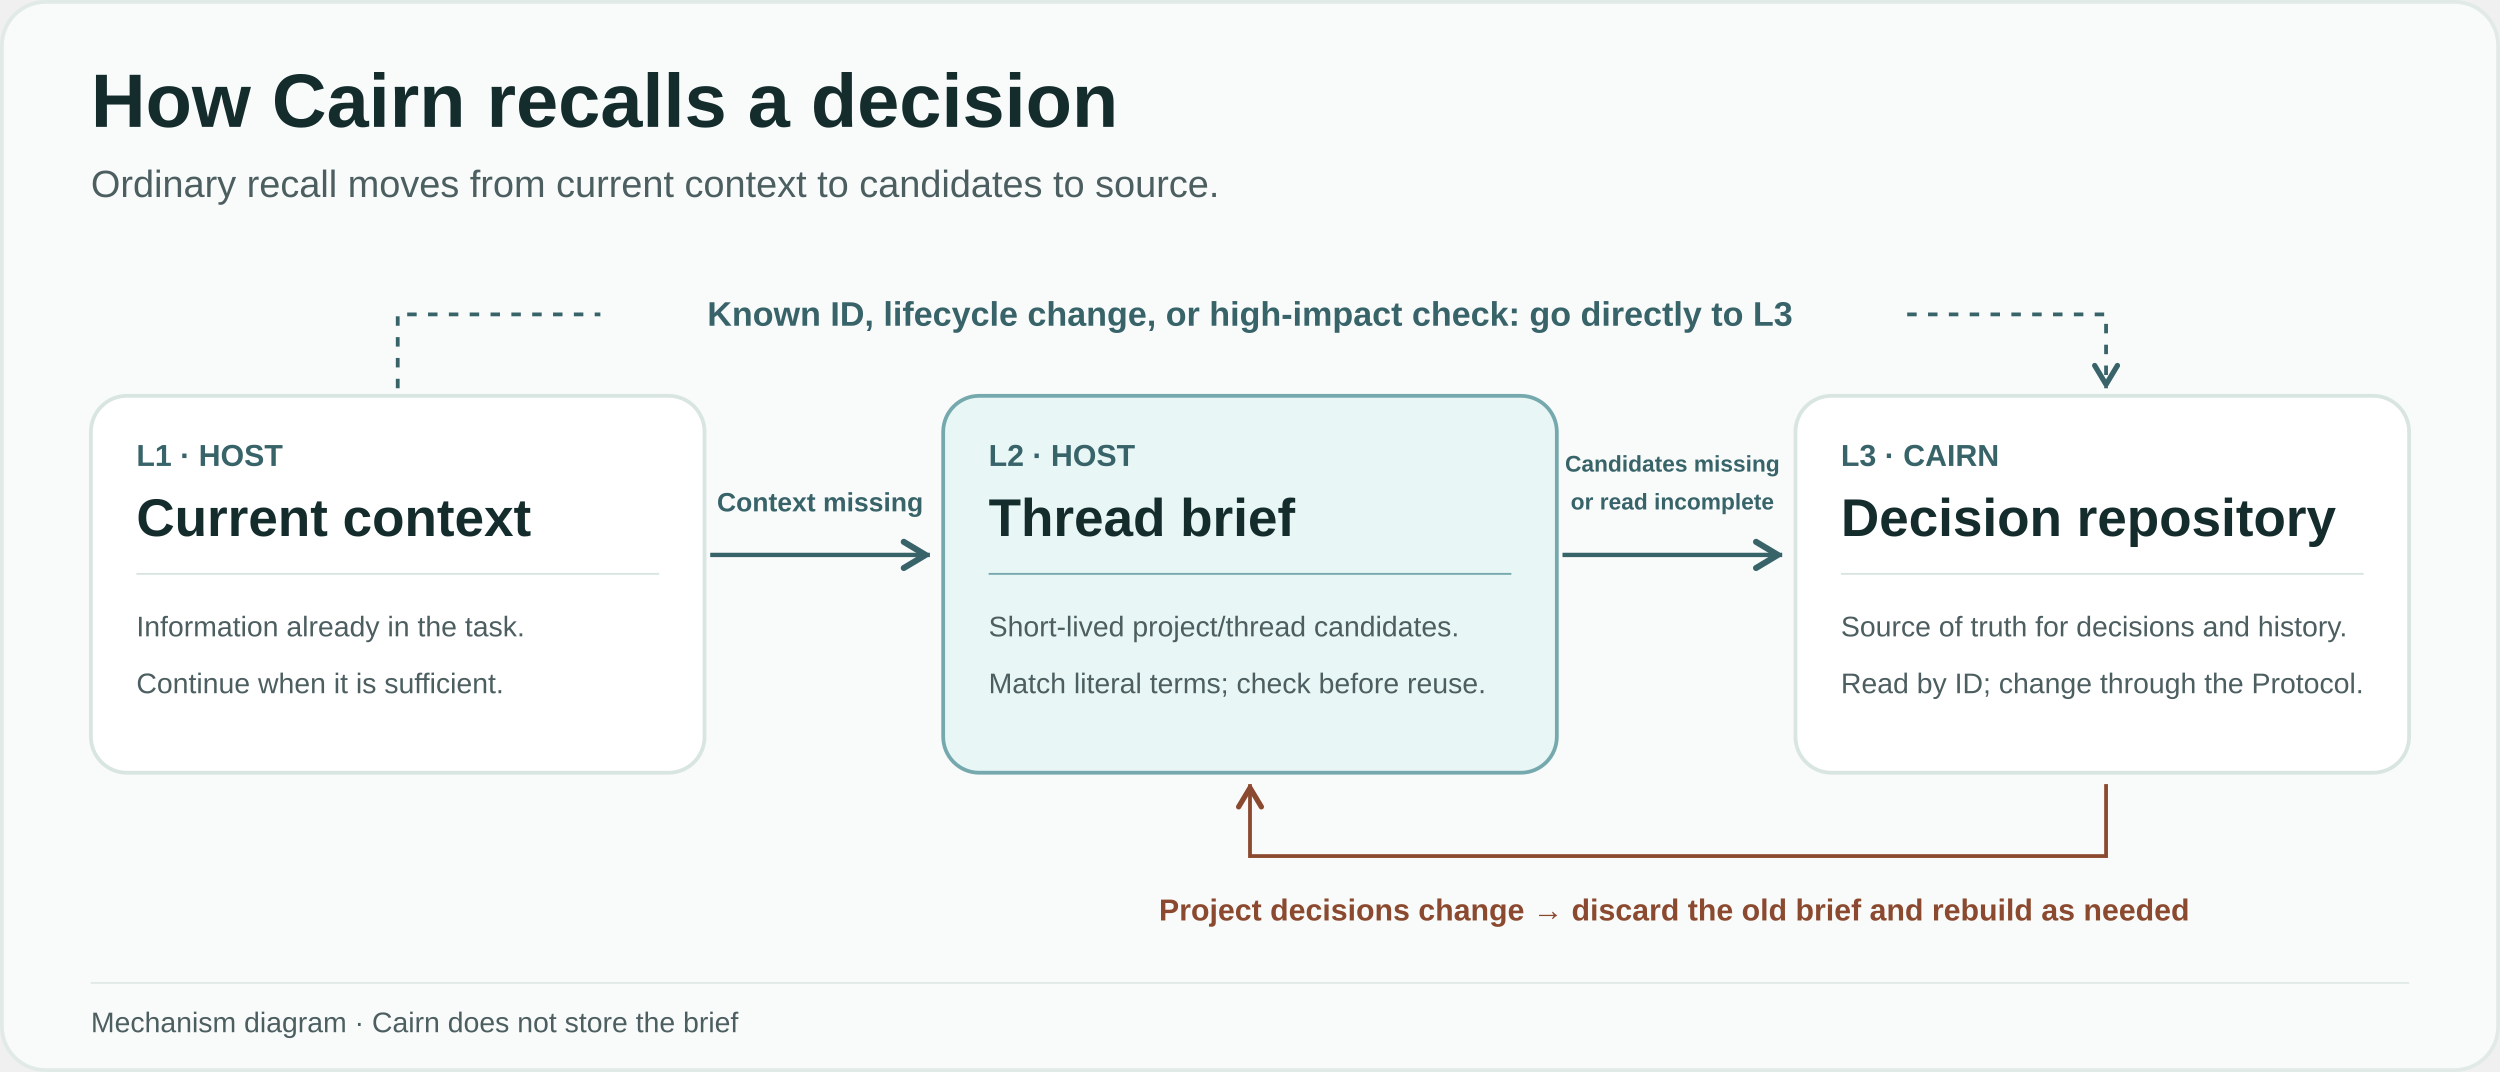
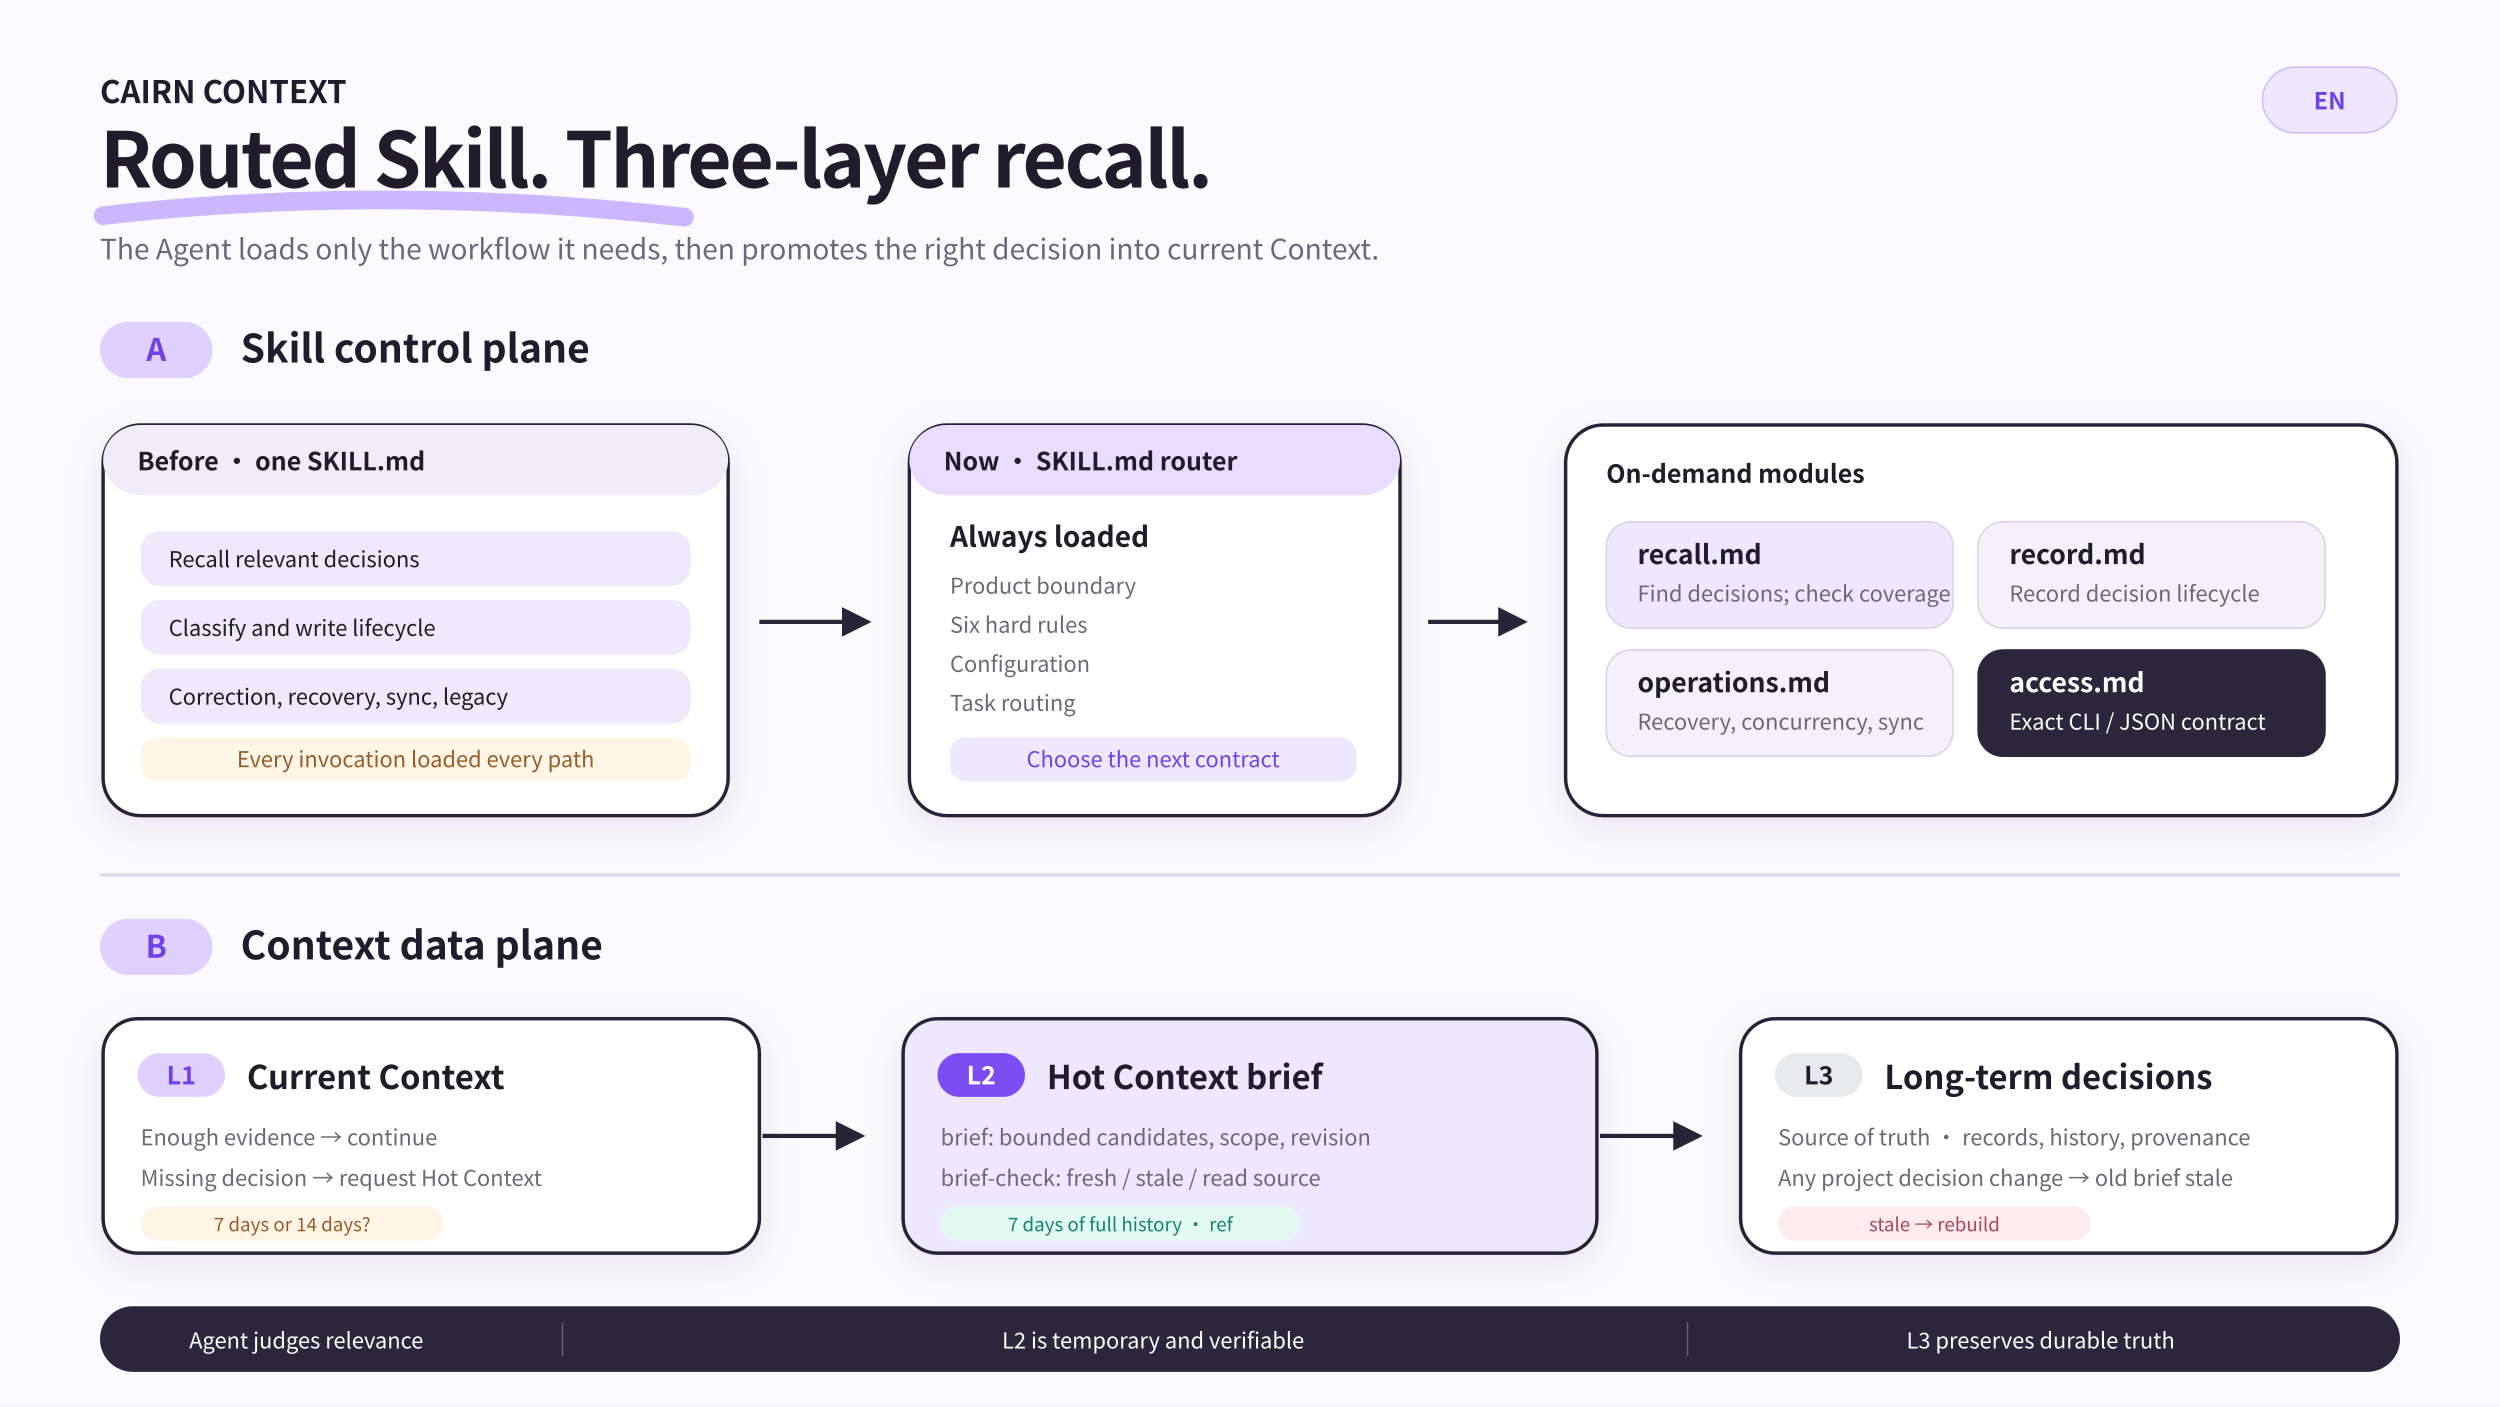
- <svg xmlns="http://www.w3.org/2000/svg" width="1320" height="566" viewBox="0 0 1320 566" role="img" aria-labelledby="title desc">
+ <svg xmlns="http://www.w3.org/2000/svg" width="1600" height="900" viewBox="0 0 1600 900" role="img">
  <defs>
-     <marker id="arrow" markerWidth="9" markerHeight="9" refX="7" refY="4" orient="auto">
-       <path d="M1 1l5 3-5 3" fill="none" stroke="#376369" stroke-width="1.4" stroke-linecap="round" stroke-linejoin="round" />
+     <filter id="shadow" x="-20%" y="-20%" width="140%" height="150%">
+       <feDropShadow dx="0" dy="7" stdDeviation="12" flood-color="#30264b" flood-opacity=".09" />
+     </filter>
+     <marker id="arrow" viewBox="0 0 10 10" refX="8" refY="5" markerWidth="7" markerHeight="7" orient="auto">
+       <path d="M0 0L10 5L0 10Z" fill="#282437" />
    </marker>
-     <marker id="return" markerWidth="9" markerHeight="9" refX="7" refY="4" orient="auto">
-       <path d="M1 1l5 3-5 3" fill="none" stroke="#8b4a2f" stroke-width="1.4" stroke-linecap="round" stroke-linejoin="round" />
-     </marker>
+     <style>
+       text{font-family:-apple-system,BlinkMacSystemFont,"PingFang SC","Noto Sans CJK SC",sans-serif;fill:#201c2c}.title{font-size:49px;font-weight:760;letter-spacing:-1.5px}.heading{font-size:25px;font-weight:730}.body{font-size:18px}.small{font-size:14px}.muted{fill:#6d6879}.purple{fill:#6f42e8}.light{fill:#fff}.green{fill:#12856a}.outline{stroke:#282437;stroke-width:2.2}
+     </style>
  </defs>
-   <rect x="1" y="1" width="1318" height="564" rx="23" fill="#f8fbfa" stroke="#e1eae7" stroke-width="2" />
-   <g font-family="Arial, PingFang SC, Microsoft YaHei, sans-serif">
-     <text x="48" y="67" font-size="40" font-weight="700" fill="#152c2d" text-anchor="start">How Cairn recalls a decision</text>
-     <text x="48" y="104" font-size="20" font-weight="500" fill="#4c5e60" text-anchor="start">Ordinary recall moves from current context to candidates to source.</text>
-     <path d="M210 205V166H1112V205" fill="none" stroke="#376369" stroke-width="2" stroke-dasharray="5 6" marker-end="url(#arrow)" />
-     <rect x="317" y="147" width="686" height="37" rx="12" fill="#f8fbfa" />
-     <text x="660" y="172" font-size="18" font-weight="600" fill="#376369" text-anchor="middle">Known ID, lifecycle change, or high-impact check: go directly to L3</text>
-     <path d="M375 293h116" fill="none" stroke="#376369" stroke-width="2.3" marker-end="url(#arrow)" />
-     <path d="M825 293h116" fill="none" stroke="#376369" stroke-width="2.3" marker-end="url(#arrow)" />
-     <text x="433" y="270" font-size="14" font-weight="600" fill="#376369" text-anchor="middle">Context missing</text>
-     <text x="883" y="249" font-size="12" font-weight="600" fill="#376369" text-anchor="middle">Candidates missing</text>
-     <text x="883" y="269" font-size="12" font-weight="600" fill="#376369" text-anchor="middle">or read incomplete</text>
-     <path d="M1112 414v38H660v-38" fill="none" stroke="#8b4a2f" stroke-width="2" marker-end="url(#return)" />
-     <text x="884" y="486" font-size="16" font-weight="600" fill="#8b4a2f" text-anchor="middle">Project decisions change → discard the old brief and rebuild as needed</text>
-     <path d="M48 519h1224" stroke="#e1eae7" />
-     <text x="48" y="545" font-size="15" font-weight="500" fill="#4c5e60" text-anchor="start">Mechanism diagram · Cairn does not store the brief</text>
-     <g id="l1">
-       <rect x="48" y="209" width="324" height="199" rx="19" fill="#ffffff" stroke="#d8e5e1" stroke-width="2" />
-       <text x="72" y="246" font-size="16" font-weight="700" fill="#376369" text-anchor="start">L1 · HOST</text>
-       <text x="72" y="283" font-size="28" font-weight="700" fill="#152c2d" text-anchor="start">Current context</text>
-       <path d="M72 303h276" stroke="#d8e5e1" />
-       <text x="72" y="336" font-size="15" font-weight="500" fill="#4c5e60" text-anchor="start">Information already in the task.</text>
-       <text x="72" y="366" font-size="15" font-weight="500" fill="#4c5e60" text-anchor="start">Continue when it is sufficient.</text>
-     </g>
-     <g id="l2">
-       <rect x="498" y="209" width="324" height="199" rx="19" fill="#e8f6f6" stroke="#75a9ad" stroke-width="2" />
-       <text x="522" y="246" font-size="16" font-weight="700" fill="#376369" text-anchor="start">L2 · HOST</text>
-       <text x="522" y="283" font-size="28" font-weight="700" fill="#152c2d" text-anchor="start">Thread brief</text>
-       <path d="M522 303h276" stroke="#75a9ad" />
-       <text x="522" y="336" font-size="15" font-weight="500" fill="#4c5e60" text-anchor="start">Short-lived project/thread candidates.</text>
-       <text x="522" y="366" font-size="15" font-weight="500" fill="#4c5e60" text-anchor="start">Match literal terms; check before reuse.</text>
-     </g>
-     <g id="l3">
-       <rect x="948" y="209" width="324" height="199" rx="19" fill="#ffffff" stroke="#d8e5e1" stroke-width="2" />
-       <text x="972" y="246" font-size="16" font-weight="700" fill="#376369" text-anchor="start">L3 · CAIRN</text>
-       <text x="972" y="283" font-size="28" font-weight="700" fill="#152c2d" text-anchor="start">Decision repository</text>
-       <path d="M972 303h276" stroke="#d8e5e1" />
-       <text x="972" y="336" font-size="15" font-weight="500" fill="#4c5e60" text-anchor="start">Source of truth for decisions and history.</text>
-       <text x="972" y="366" font-size="15" font-weight="500" fill="#4c5e60" text-anchor="start">Read by ID; change through the Protocol.</text>
-     </g>
-   </g>
+   <rect width="1600" height="900" fill="#fbfaff" />
+   <text x="64" y="66" font-size="20" font-weight="700">CAIRN CONTEXT</text>
+   <text x="64" y="120" class="title">Routed Skill. Three-layer recall.</text>
+   <path d="M66 138C196 123 325 126 438 139" fill="none" stroke="#b395ff" stroke-width="12" stroke-linecap="round" opacity=".66" />
+   <text x="64" y="166" class="body muted">The Agent loads only the workflow it needs, then promotes the right decision into current Context.</text>
+   <rect x="1448" y="43" width="86" height="42" rx="21" fill="#eee8ff" stroke="#cdbbf9" />
+   <text x="1491" y="70" text-anchor="middle" font-size="15" font-weight="720" class="purple">EN</text>
+   <rect x="64" y="206" width="72" height="36" rx="18" fill="#dfd1ff" />
+   <text x="100" y="231" text-anchor="middle" font-size="20" font-weight="760" class="purple">A</text>
+   <text x="154" y="232" class="heading">Skill control plane</text>
+   <rect x="66" y="272" width="400" height="250" rx="24" fill="#fff" class="outline" filter="url(#shadow)" />
+   <rect x="66" y="272" width="400" height="45" rx="24" fill="#f0ecfa" />
+   <text x="88" y="301" font-size="16" font-weight="700">Before · one SKILL.md</text>
+   <rect x="90" y="340" width="352" height="35" rx="12" fill="#eee9fb" />
+   <text x="108" y="363" class="small">Recall relevant decisions</text>
+   <rect x="90" y="384" width="352" height="35" rx="12" fill="#eee9fb" />
+   <text x="108" y="407" class="small">Classify and write lifecycle</text>
+   <rect x="90" y="428" width="352" height="35" rx="12" fill="#eee9fb" />
+   <text x="108" y="451" class="small">Correction, recovery, sync, legacy</text>
+   <rect x="90" y="472" width="352" height="28" rx="10" fill="#fff5e7" />
+   <text x="266" y="491" text-anchor="middle" class="small" style="fill:#945e28">Every invocation loaded every path</text>
+   <path d="M486 398H554" stroke="#282437" stroke-width="2.7" marker-end="url(#arrow)" />
+   <rect x="582" y="272" width="314" height="250" rx="24" fill="#fff" class="outline" filter="url(#shadow)" />
+   <rect x="582" y="272" width="314" height="45" rx="24" fill="#e8ddff" />
+   <text x="604" y="301" font-size="16" font-weight="700">Now · SKILL.md router</text>
+   <text x="608" y="350" class="body" font-weight="680">Always loaded</text>
+   <text x="608" y="380" class="small muted">Product boundary</text>
+   <text x="608" y="405" class="small muted">Six hard rules</text>
+   <text x="608" y="430" class="small muted">Configuration</text>
+   <text x="608" y="455" class="small muted">Task routing</text>
+   <rect x="608" y="472" width="260" height="28" rx="10" fill="#eee8ff" />
+   <text x="738" y="491" text-anchor="middle" class="small purple">Choose the next contract</text>
+   <path d="M914 398H974" stroke="#282437" stroke-width="2.7" marker-end="url(#arrow)" />
+   <rect x="1002" y="272" width="532" height="250" rx="24" fill="#fff" class="outline" filter="url(#shadow)" />
+   <text x="1028" y="309" font-size="16" font-weight="700">On-demand modules</text>
+   <rect x="1028" y="334" width="222" height="68" rx="16" fill="#eee8ff" stroke="#d9cfef" />
+   <text x="1048" y="361" font-size="17" font-weight="720" class="">recall.md</text>
+   <text x="1048" y="385" class="small muted">Find decisions; check coverage</text>
+   <rect x="1266" y="334" width="222" height="68" rx="16" fill="#f4f1fa" stroke="#d9cfef" />
+   <text x="1286" y="361" font-size="17" font-weight="720" class="">record.md</text>
+   <text x="1286" y="385" class="small muted">Record decision lifecycle</text>
+   <rect x="1028" y="416" width="222" height="68" rx="16" fill="#f4f1fa" stroke="#d9cfef" />
+   <text x="1048" y="443" font-size="17" font-weight="720" class="">operations.md</text>
+   <text x="1048" y="467" class="small muted">Recovery, concurrency, sync</text>
+   <rect x="1266" y="416" width="222" height="68" rx="16" fill="#2b263c" stroke="#2b263c" />
+   <text x="1286" y="443" font-size="17" font-weight="720" class="light">access.md</text>
+   <text x="1286" y="467" class="small light">Exact CLI / JSON contract</text>
+   <path d="M64 560H1536" stroke="#ded8ea" stroke-width="2" />
+   <rect x="64" y="588" width="72" height="36" rx="18" fill="#dfd1ff" />
+   <text x="100" y="613" text-anchor="middle" font-size="20" font-weight="760" class="purple">B</text>
+   <text x="154" y="614" class="heading">Context data plane</text>
+   <rect x="66" y="652" width="420" height="150" rx="22" fill="#fff" class="outline" filter="url(#shadow)" />
+   <rect x="88" y="674" width="56" height="28" rx="14" fill="#ded0ff" />
+   <text x="116" y="694" text-anchor="middle" font-size="16" font-weight="740" class="purple">L1</text>
+   <text x="158" y="697" font-size="21" font-weight="730">Current Context</text>
+   <text x="90" y="733" class="small muted">Enough evidence → continue</text>
+   <text x="90" y="759" class="small muted">Missing decision → request Hot Context</text>
+   <rect x="90" y="772" width="194" height="22" rx="11" fill="#fff4e5" />
+   <text x="187" y="788" text-anchor="middle" font-size="12" style="fill:#945e28">7 days or 14 days?</text>
+   <path d="M488 727H550" stroke="#282437" stroke-width="2.7" marker-end="url(#arrow)" />
+   <rect x="578" y="652" width="444" height="150" rx="22" fill="#eee8ff" class="outline" filter="url(#shadow)" />
+   <rect x="600" y="674" width="56" height="28" rx="14" fill="#7c4df2" />
+   <text x="628" y="694" text-anchor="middle" font-size="16" font-weight="740" class="light">L2</text>
+   <text x="670" y="697" font-size="21" font-weight="730">Hot Context brief</text>
+   <text x="602" y="733" class="small muted">brief: bounded candidates, scope, revision</text>
+   <text x="602" y="759" class="small muted">brief-check: fresh / stale / read source</text>
+   <rect x="602" y="772" width="230" height="22" rx="11" fill="#e3faf3" />
+   <text x="717" y="788" text-anchor="middle" font-size="12" class="green">7 days of full history · ref</text>
+   <path d="M1024 727H1086" stroke="#282437" stroke-width="2.7" marker-end="url(#arrow)" />
+   <rect x="1114" y="652" width="420" height="150" rx="22" fill="#fff" class="outline" filter="url(#shadow)" />
+   <rect x="1136" y="674" width="56" height="28" rx="14" fill="#e8e9ed" />
+   <text x="1164" y="694" text-anchor="middle" font-size="16" font-weight="740">L3</text>
+   <text x="1206" y="697" font-size="21" font-weight="730">Long-term decisions</text>
+   <text x="1138" y="733" class="small muted">Source of truth · records, history, provenance</text>
+   <text x="1138" y="759" class="small muted">Any project decision change → old brief stale</text>
+   <rect x="1138" y="772" width="200" height="22" rx="11" fill="#fdebed" />
+   <text x="1238" y="788" text-anchor="middle" font-size="12" style="fill:#a94857">stale → rebuild</text>
+   <rect x="64" y="836" width="1472" height="42" rx="21" fill="#2b263c" />
+   <text x="196" y="863" text-anchor="middle" font-size="14" class="light">Agent judges relevance</text>
+   <path d="M360 846V868" stroke="#625b72" />
+   <text x="738" y="863" text-anchor="middle" font-size="14" class="light">L2 is temporary and verifiable</text>
+   <path d="M1080 846V868" stroke="#625b72" />
+   <text x="1306" y="863" text-anchor="middle" font-size="14" class="light">L3 preserves durable truth</text>
</svg>
